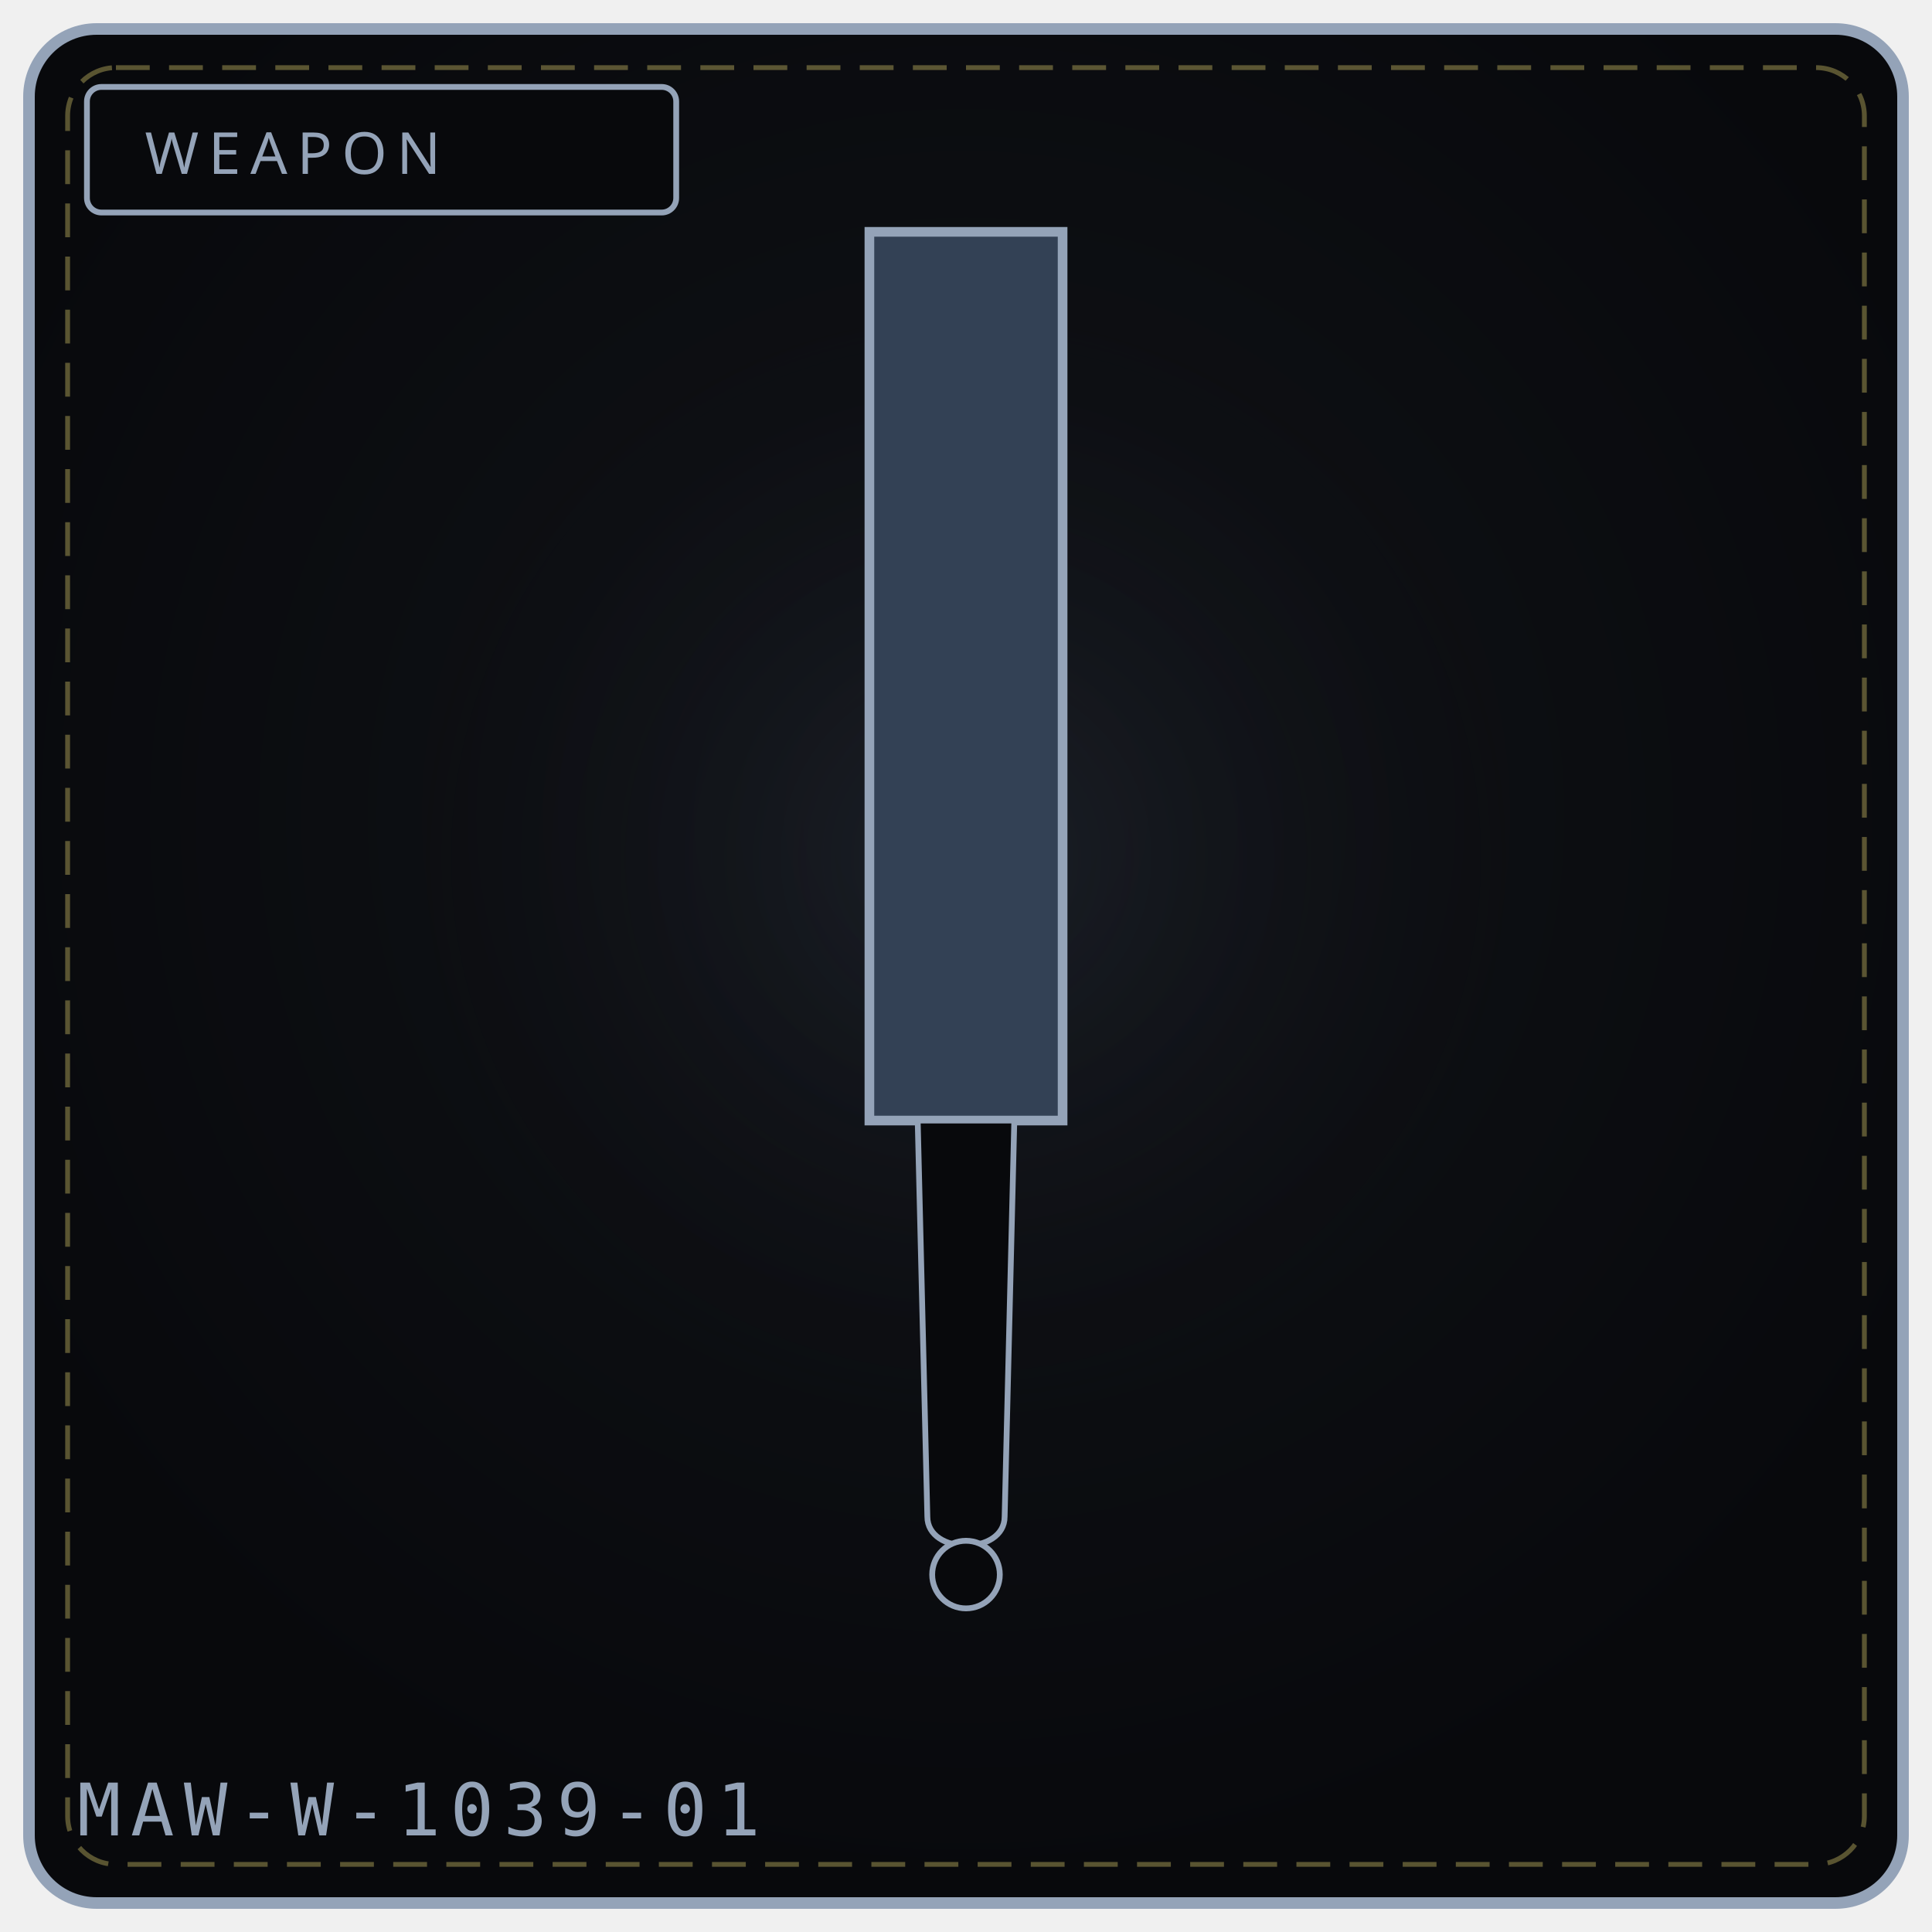
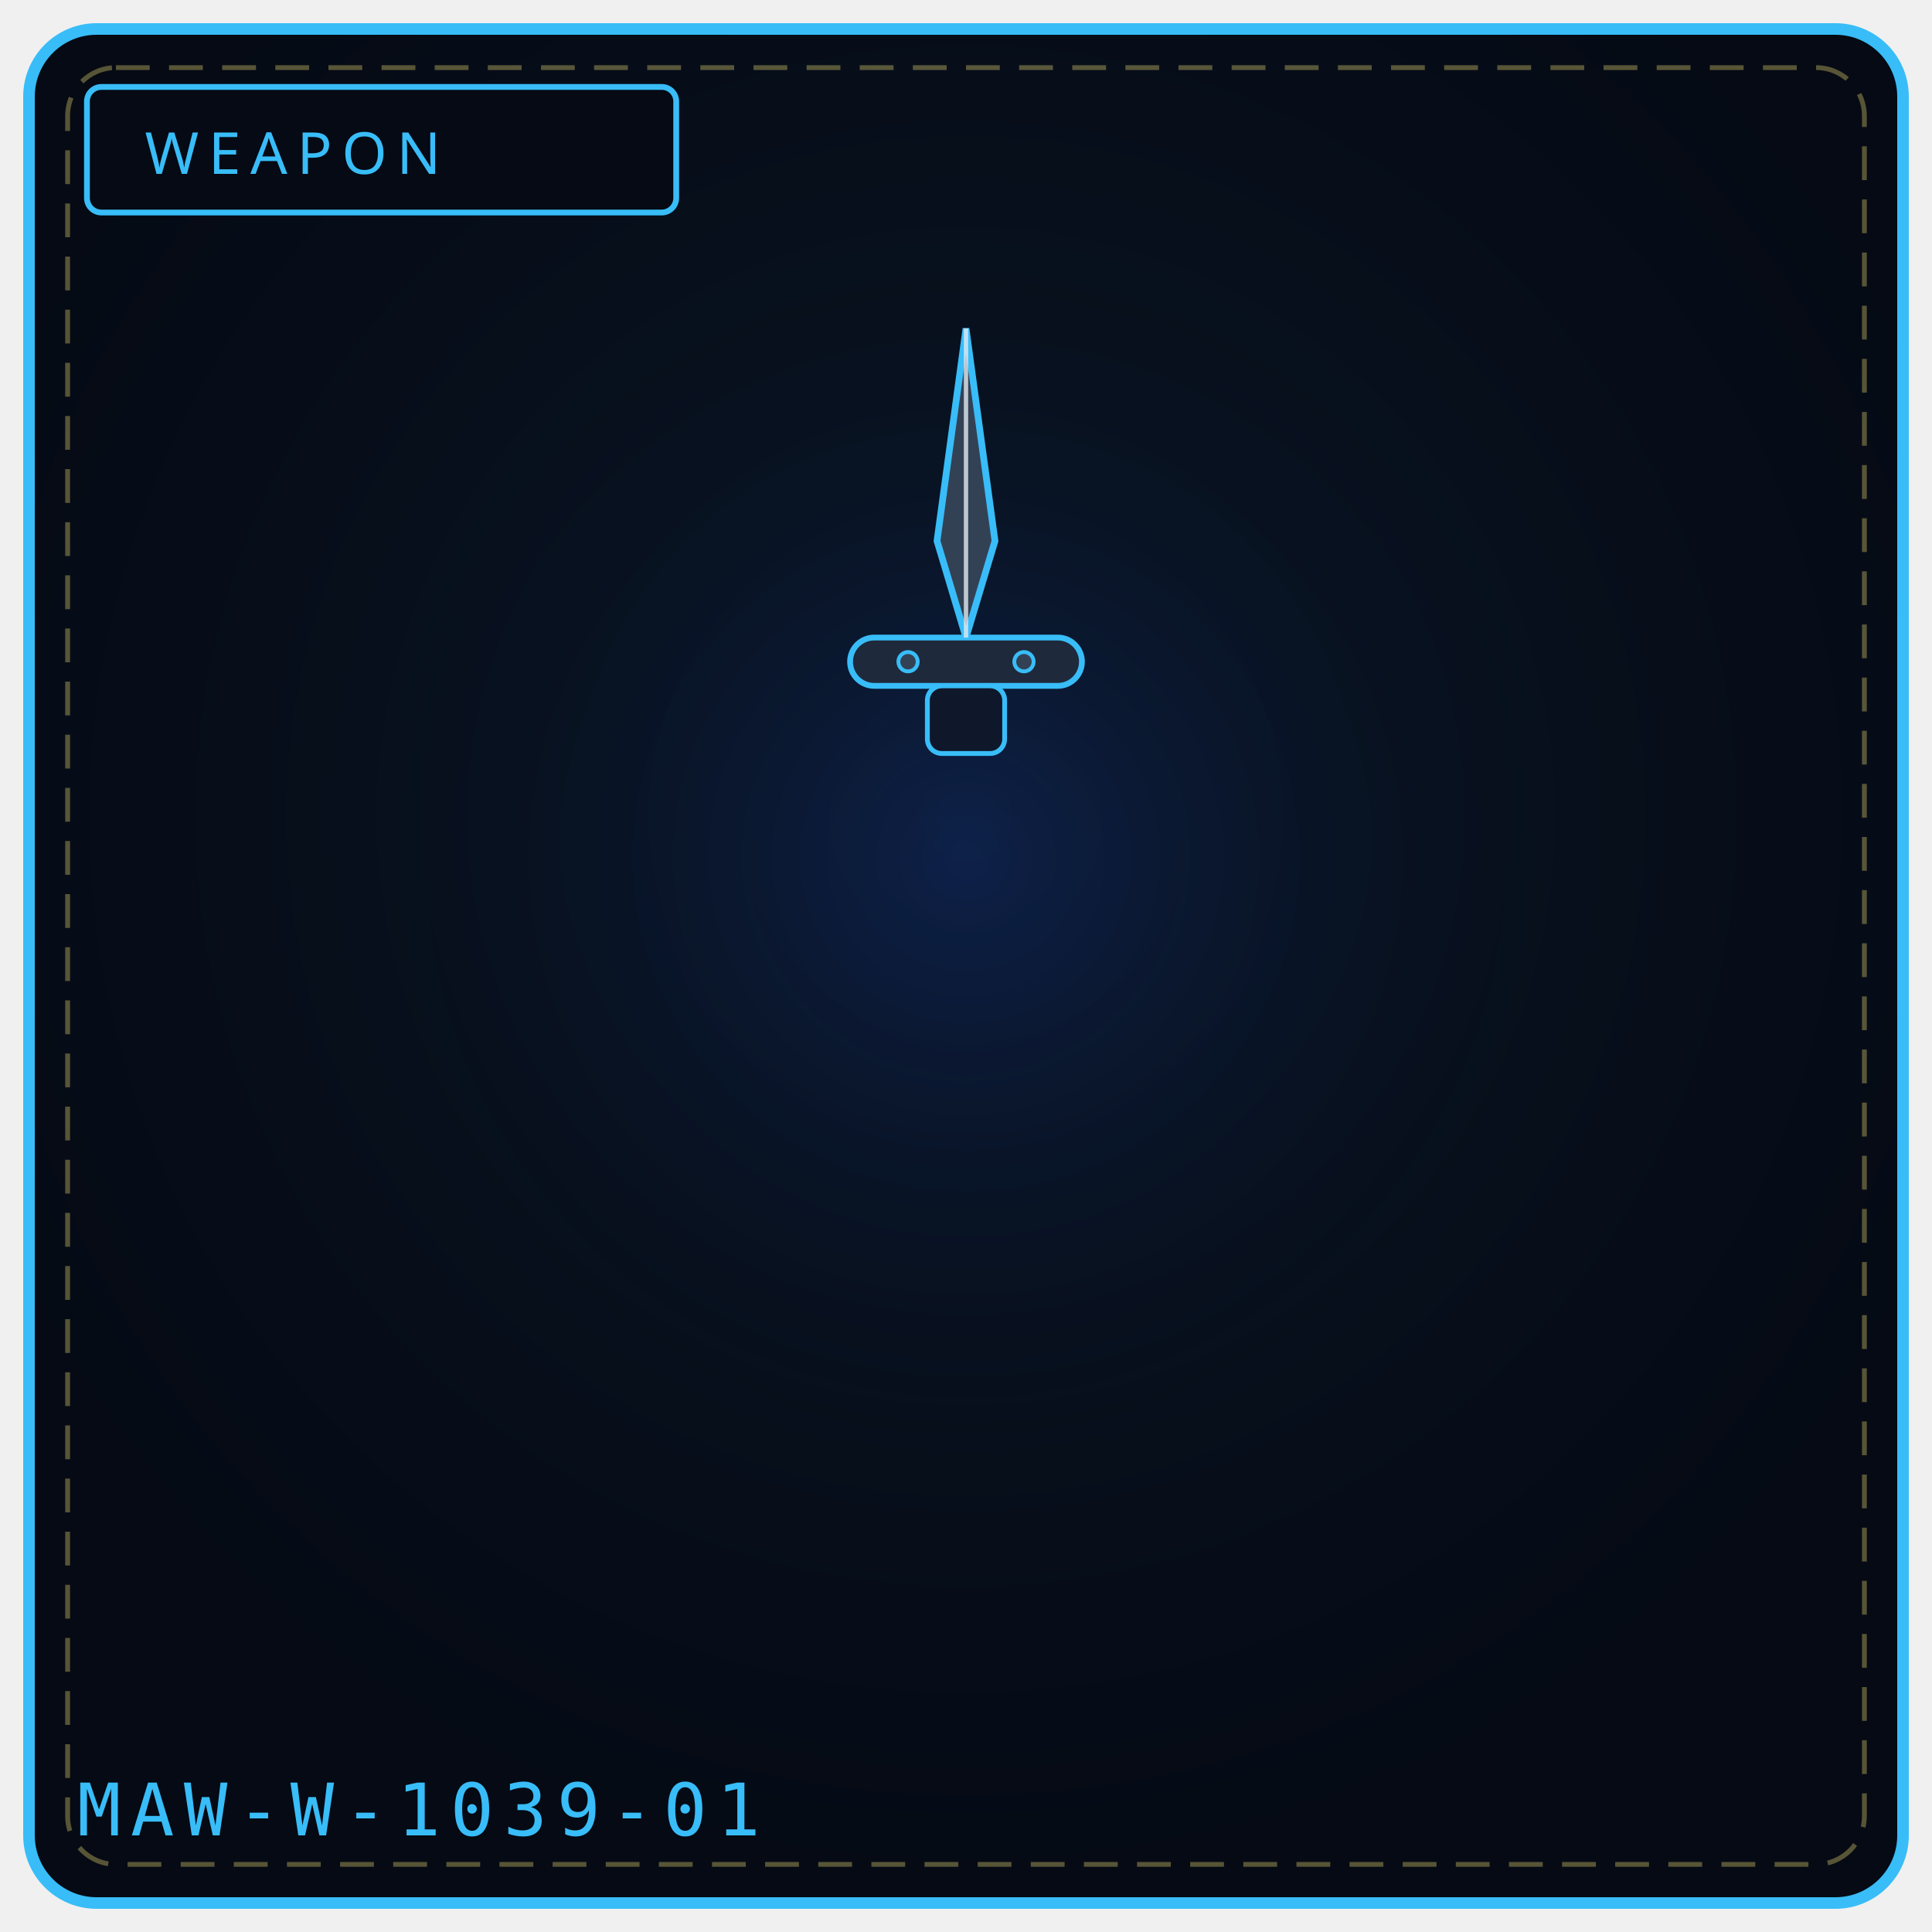
<svg xmlns="http://www.w3.org/2000/svg" viewBox="0 0 400 400" width="100%" height="100%" role="img" aria-label="WEAPON 1039">
  <defs>
    <radialGradient id="bg1039" cx="50%" cy="42%" r="58%">
-       <stop offset="0%" stop-color="#111318" />
-       <stop offset="100%" stop-color="#08090c" />
+       <stop offset="0%" stop-color="#0a1626" />
+       <stop offset="100%" stop-color="#050a14" />
    </radialGradient>
    <radialGradient id="gl1039" cx="50%" cy="46%" r="50%">
-       <stop offset="0%" stop-color="#475569" stop-opacity=".20" />
+       <stop offset="0%" stop-color="#1d4ed8" stop-opacity=".20" />
      <stop offset="100%" stop-color="#000" stop-opacity="0" />
    </radialGradient>
  </defs>
-   <rect x="6" y="6" width="388" height="388" rx="14" fill="url(#bg1039)" stroke="#94a3b8" stroke-width="2.4" />
+   <rect x="6" y="6" width="388" height="388" rx="14" fill="url(#bg1039)" stroke="#38bdf8" stroke-width="2.4" />
  <rect x="14" y="14" width="372" height="372" rx="10" fill="none" stroke="#f1df76" stroke-width="1" stroke-dasharray="7 4" opacity=".35" />
  <circle cx="200" cy="188" r="132" fill="url(#gl1039)" />
-   <rect x="18" y="18" width="122" height="26" rx="3" fill="#08090c" stroke="#94a3b8" stroke-width="1.2" />
-   <text x="30" y="36" fill="#94a3b8" font-family="Impact, Arial Black, sans-serif" font-size="12" letter-spacing="2">WEAPON</text>
-   <path d="M180 48 L 220 48 L 220 232 L 180 232 Z" fill="#334155" stroke="#94a3b8" stroke-width="2" />
-   <path d="M190 232 L 210 232 L 208 314 C 208 322, 192 322, 192 314 Z" fill="#08090c" stroke="#94a3b8" stroke-width="1.2" />
-   <circle cx="200" cy="326" r="7" fill="#08090c" stroke="#94a3b8" stroke-width="1.2" />
-   <text x="16" y="380" font-family="monospace" font-size="15" letter-spacing="2" fill="#94a3b8">MAW-W-1039-01</text>
-   <rect x="159" y="329" width="5" height="5" fill="#fff" opacity=".0" />
-   <circle cx="99" cy="347" r="2" fill="#000" opacity=".0" />
+   <rect x="18" y="18" width="122" height="26" rx="3" fill="#050a14" stroke="#38bdf8" stroke-width="1.2" />
+   <text x="30" y="36" fill="#38bdf8" font-family="Impact, Arial Black, sans-serif" font-size="12" letter-spacing="2">WEAPON</text>
+   <path d="M200 68 L206 112 L200 132 L194 112 Z" fill="#334155" stroke="#38bdf8" stroke-width="1.4" />
+   <rect x="176" y="132" width="48" height="10" rx="5" fill="#1e293b" stroke="#38bdf8" stroke-width="1.2" />
+   <rect x="192" y="142" width="16" height="14" rx="3" fill="#0f172a" stroke="#38bdf8" stroke-width="1" />
+   <path d="M200 68 L200 132" stroke="#e2e8f0" stroke-width="0.9" opacity="0.8" />
+   <circle cx="188" cy="137" r="2" fill="#334155" stroke="#38bdf8" stroke-width="0.8" />
+   <circle cx="212" cy="137" r="2" fill="#334155" stroke="#38bdf8" stroke-width="0.8" />
+   <text x="16" y="380" font-family="monospace" font-size="15" letter-spacing="2" fill="#38bdf8">MAW-W-1039-01</text>
</svg>
